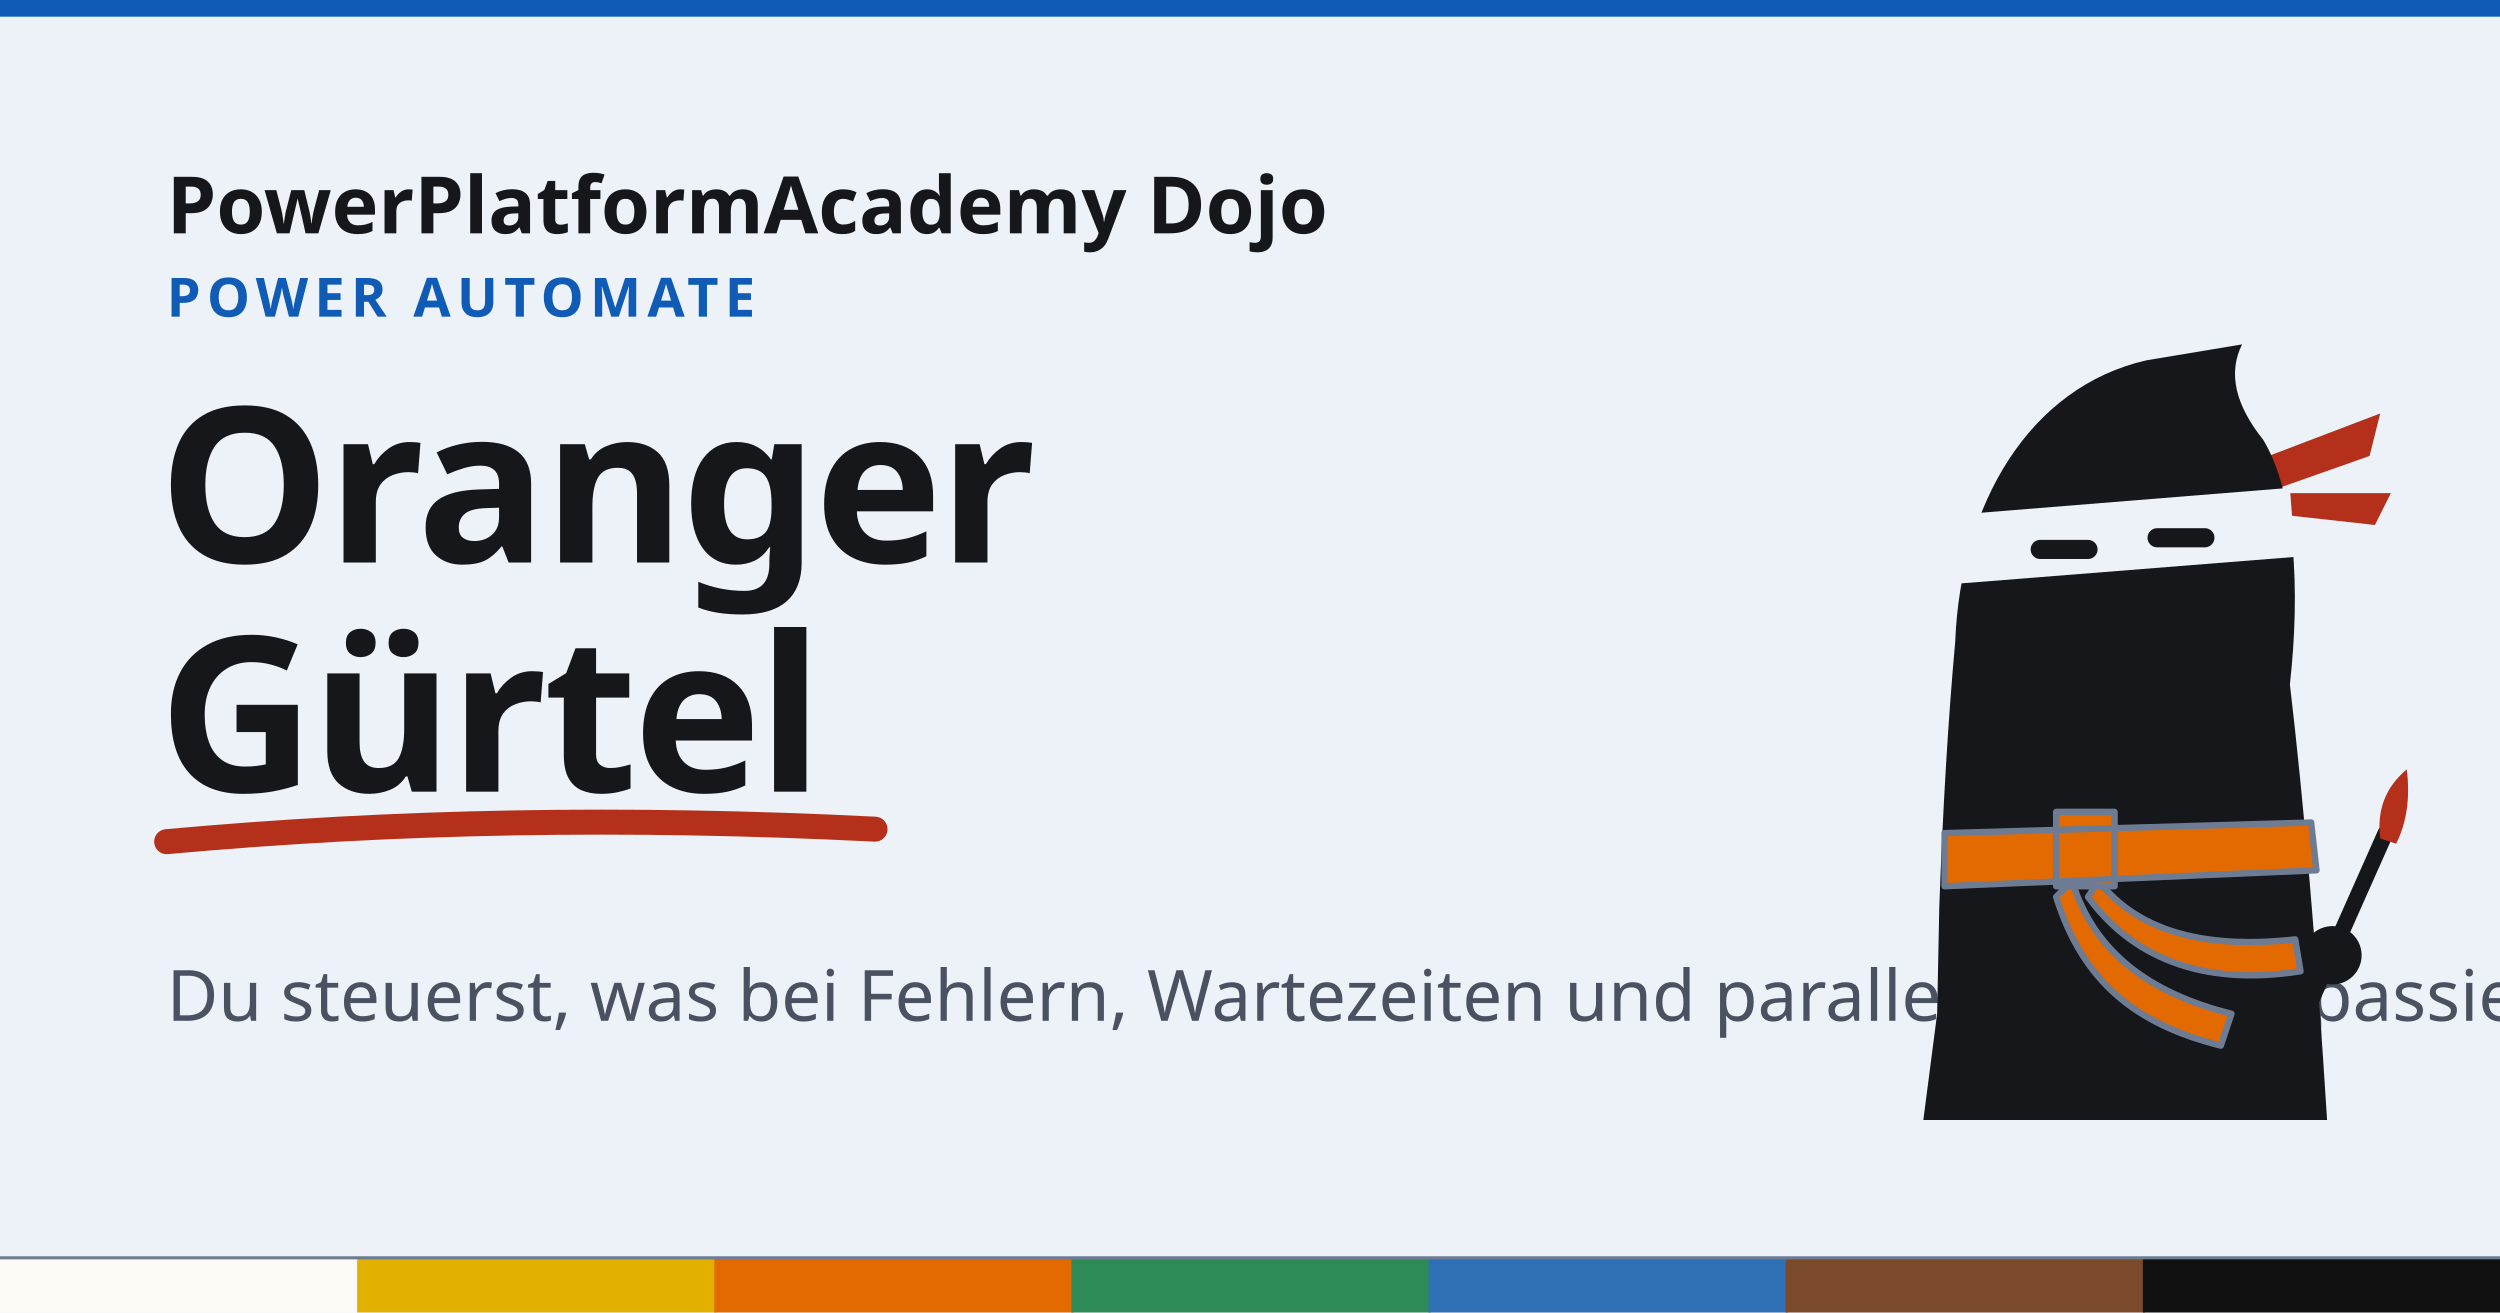
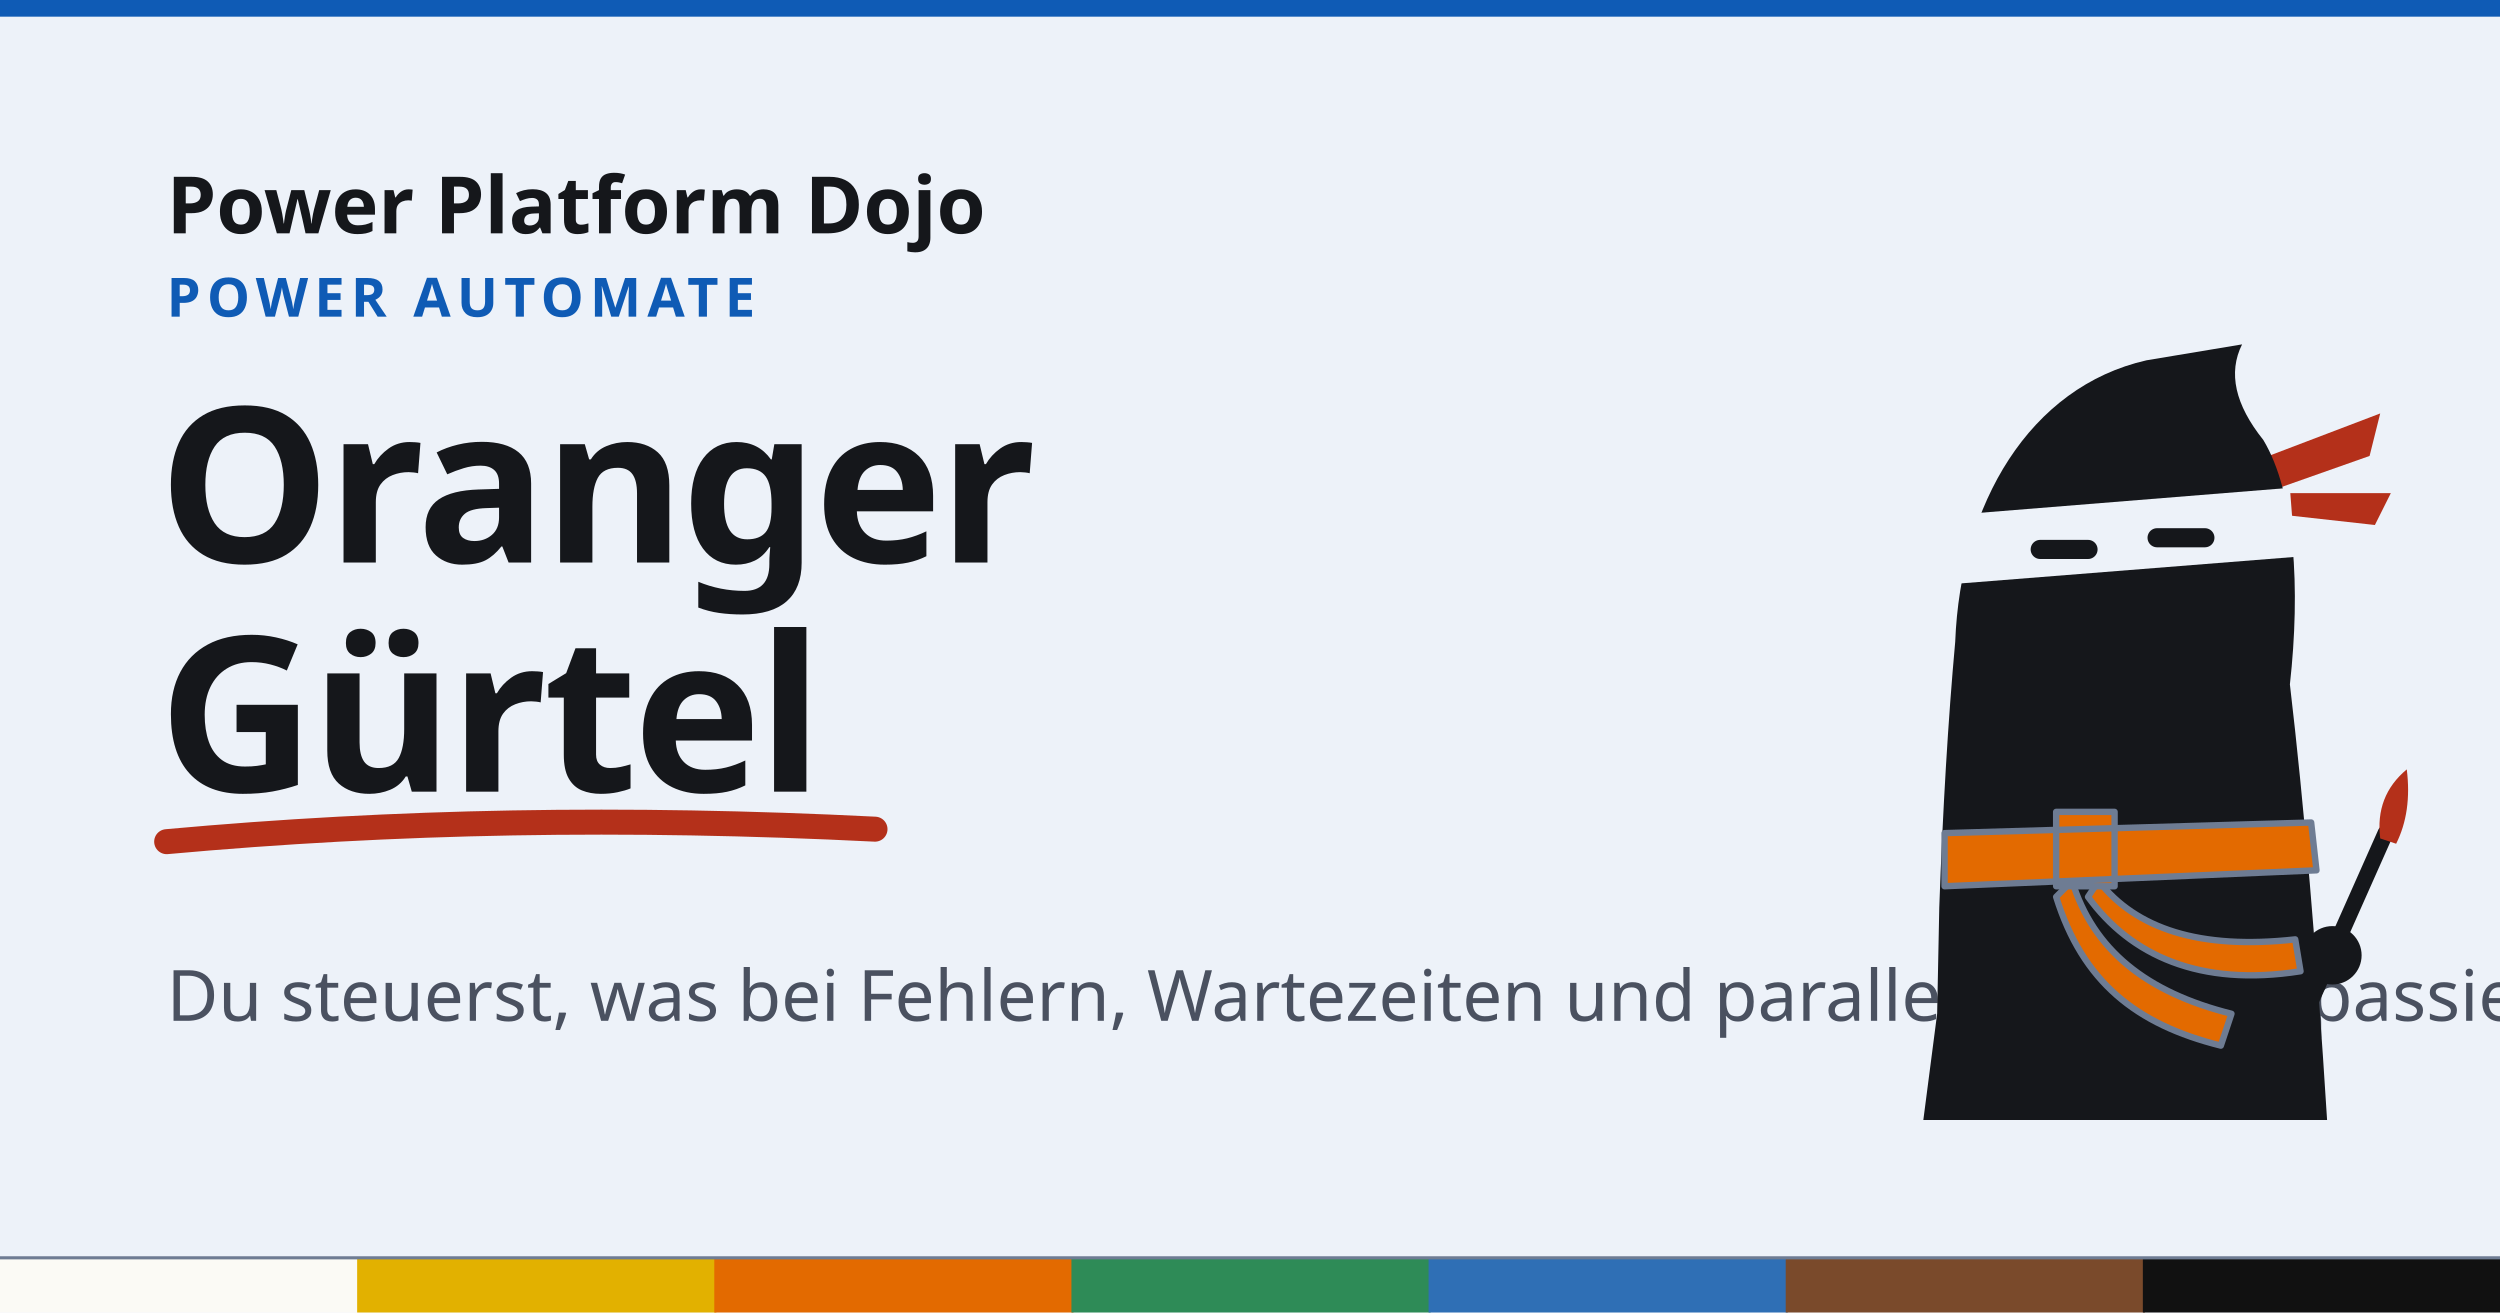
<svg xmlns="http://www.w3.org/2000/svg" width="1200" height="630" viewBox="0 0 1200 630">
  <rect width="1200" height="630" fill="#EDF2F9" />
  <rect x="0" y="604" width="172.429" height="26" fill="#FBFAF5" />
  <rect x="171.429" y="604" width="172.429" height="26" fill="#E2B100" />
  <rect x="342.857" y="604" width="172.429" height="26" fill="#E36A00" />
  <rect x="514.286" y="604" width="172.429" height="26" fill="#2E8B57" />
  <rect x="685.714" y="604" width="172.429" height="26" fill="#2F6FB5" />
  <rect x="857.143" y="604" width="172.429" height="26" fill="#7A4A2B" />
  <rect x="1028.571" y="604" width="172.429" height="26" fill="#111111" />
  <rect x="0" y="603" width="1200" height="1.5" fill="#6E7C93" />
  <rect x="0" y="0" width="1200" height="8" fill="#0F5BB5" />
-   <text x="80" y="112" font-family="Bahnschrift, 'Arial Narrow', sans-serif" font-weight="600" font-size="38" fill="#15171B">PowerPlatformAcademy Dojo</text>
+   <text x="80" y="112" font-family="Bahnschrift, 'Arial Narrow', sans-serif" font-weight="600" font-size="38" fill="#15171B">Power Platform Dojo</text>
  <text x="80" y="152" font-family="Bahnschrift, 'Arial Narrow', sans-serif" font-weight="700" font-size="26" letter-spacing="3" fill="#0F5BB5">POWER AUTOMATE</text>
  <text x="76" y="270" font-family="Bahnschrift, 'Arial Narrow', sans-serif" font-weight="700" font-size="104" letter-spacing="-2" fill="#15171B">Oranger</text>
  <text x="76" y="380" font-family="Bahnschrift, 'Arial Narrow', sans-serif" font-weight="700" font-size="104" letter-spacing="-2" fill="#15171B">Gürtel</text>
  <path d="M80 404C190 394 300 392 420 398" fill="none" stroke="#B4301A" stroke-width="12" stroke-linecap="round" />
  <text x="80" y="490" font-family="'Segoe UI', system-ui, sans-serif" font-size="34" fill="#4A5160">Du steuerst, was bei Fehlern, Wartezeiten und parallelen Läufen passie</text>
  <g transform="translate(862 150) scale(2.55)">
    <style>.t-koerper{fill:#15171B}.t-gesicht{fill:#EDF2F9}.t-augen{fill:none;stroke:#15171B;stroke-width:3.6;stroke-linecap:round}.t-band,.t-pinsel-spitze{fill:#B4301A}.t-guertel,.t-guertel-enden{fill:#E36A00;stroke:#6E7C93;stroke-width:1.2;stroke-linejoin:round}.t-pinsel-stiel{fill:none;stroke:#15171B;stroke-width:3;stroke-linecap:round}.t-hand{fill:#15171B}.t-rolle,.t-strich{display:none}</style>
    <g class="t-figur">
      <path class="t-band" d="M89 27l21-8-2 8-17 6zM90 34h22l-3 6-18-2z" />
      <path class="t-koerper" d="M24 152l2.6-20 .4-20q1-28 3-50c1-26 14-48 36-53l18-3q-4 8 4 18c6 10 7 28 5 46q4 34 7 82z" />
      <path class="t-gesicht" d="M31 38l62-5 1 13-63 5z" />
      <path class="t-augen" d="M46 44.6h9M68 42.4h9" />
      <g class="t-rolle">
        <path class="t-rolle-blatt" d="M30 114h60v18H30z" />
        <path class="t-rolle-zeilen" d="M38 120h40M38 126h28" />
        <path class="t-rolle-enden" d="M25 111h6v24h-6zM89 111h6v24h-6z" />
      </g>
      <path class="t-guertel-enden" d="M52 107c4 13 14 21 30 25l-2 6c-16-4-26-12-31-28zM57 107c7 9 19 13 37 11l1 6c-19 3-32-3-40-14z" />
      <path class="t-guertel" d="M28 98l69-2 1 9-70 3zM49 94h11v14H49z" />
      <g class="t-pinsel">
        <path class="t-pinsel-stiel" d="M95 134l16-36" />
        <path class="t-pinsel-spitze" d="M110 99q-1-8 5-13 1 8-2 14z" />
        <circle class="t-hand" cx="101" cy="121" r="5.5" />
      </g>
      <path class="t-strich" pathLength="1" d="M24 152l2.6-20 .4-20q1-28 3-50c1-26 14-48 36-53l18-3q-4 8 4 18c6 10 7 28 5 46q4 34 7 82z" />
    </g>
  </g>
</svg>
